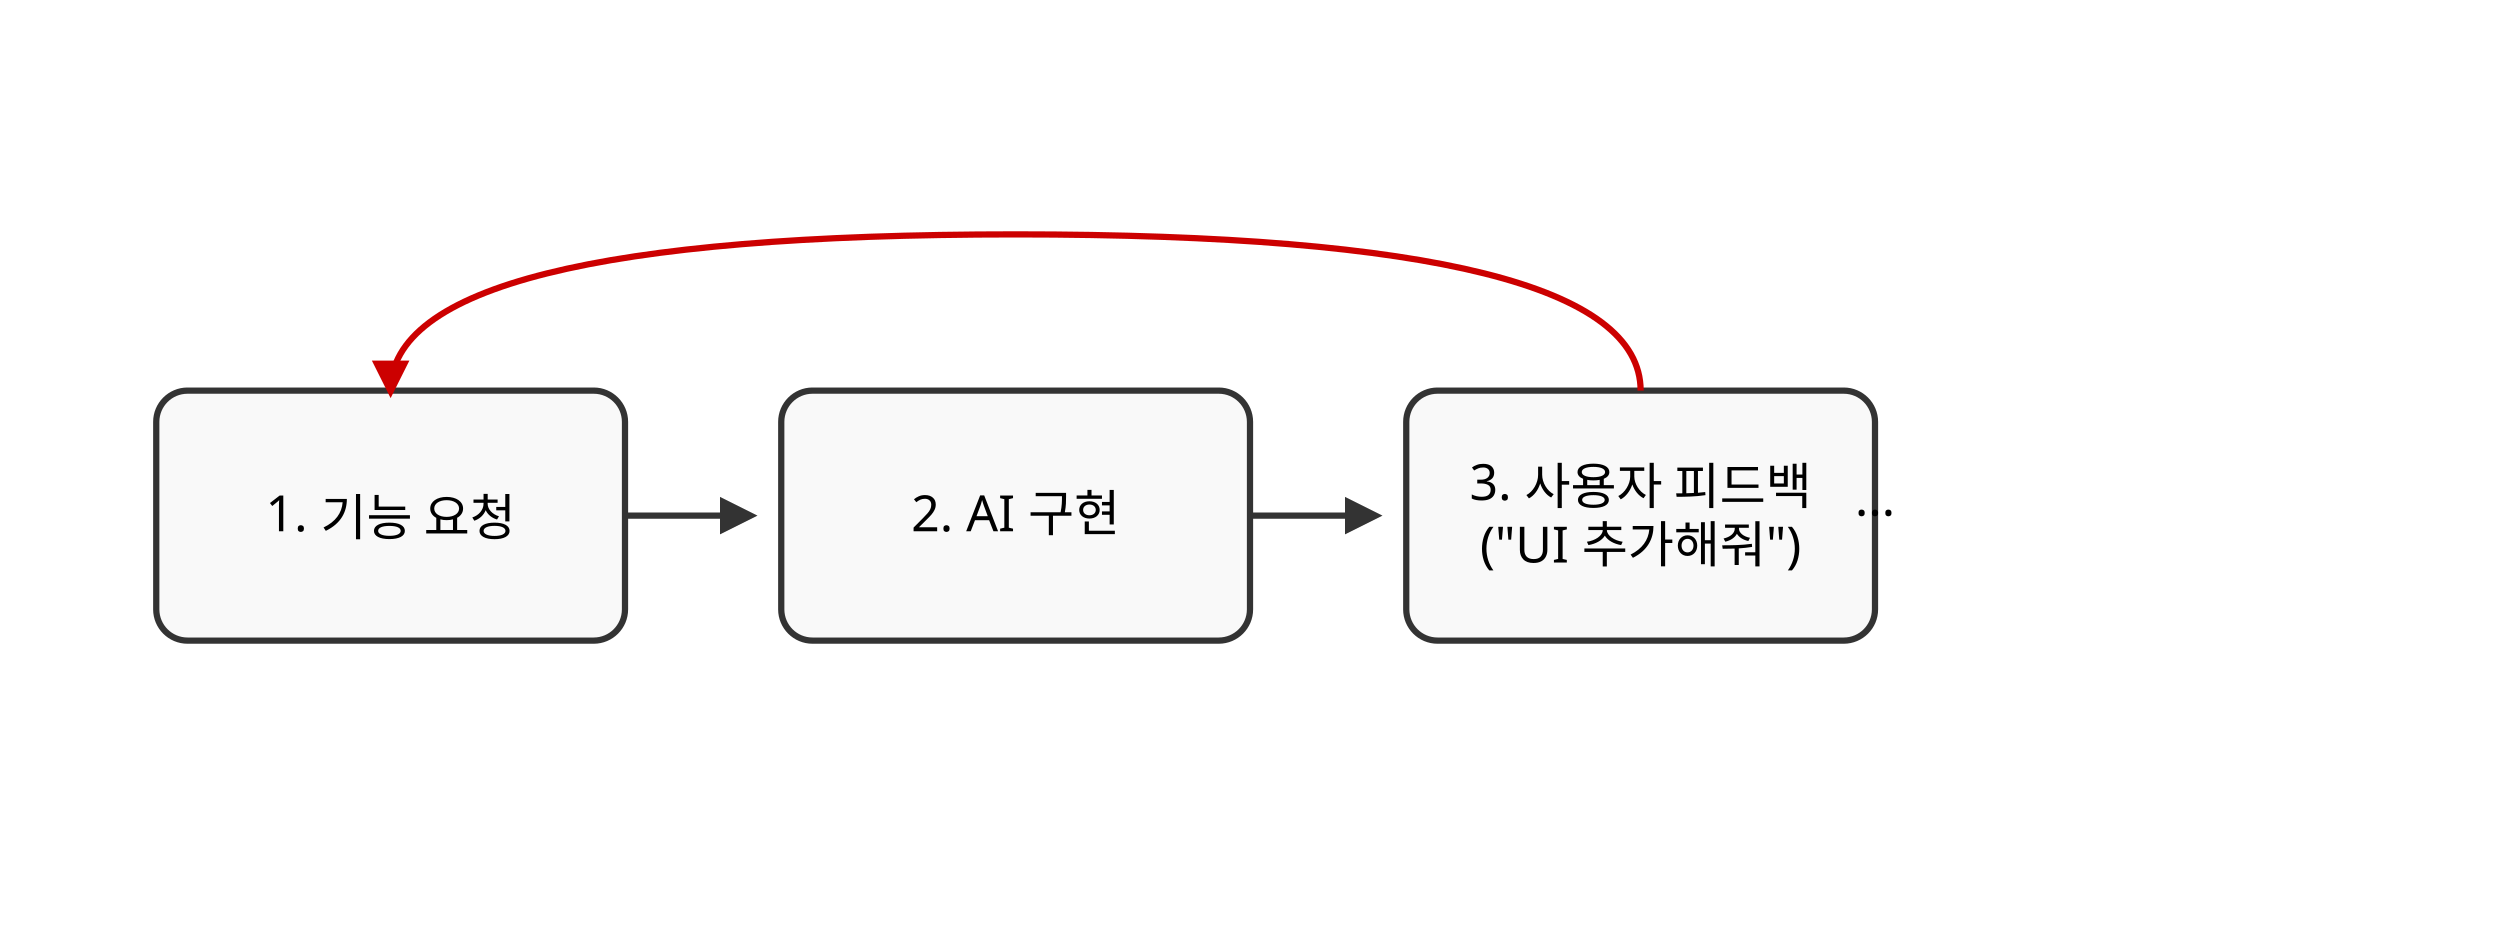
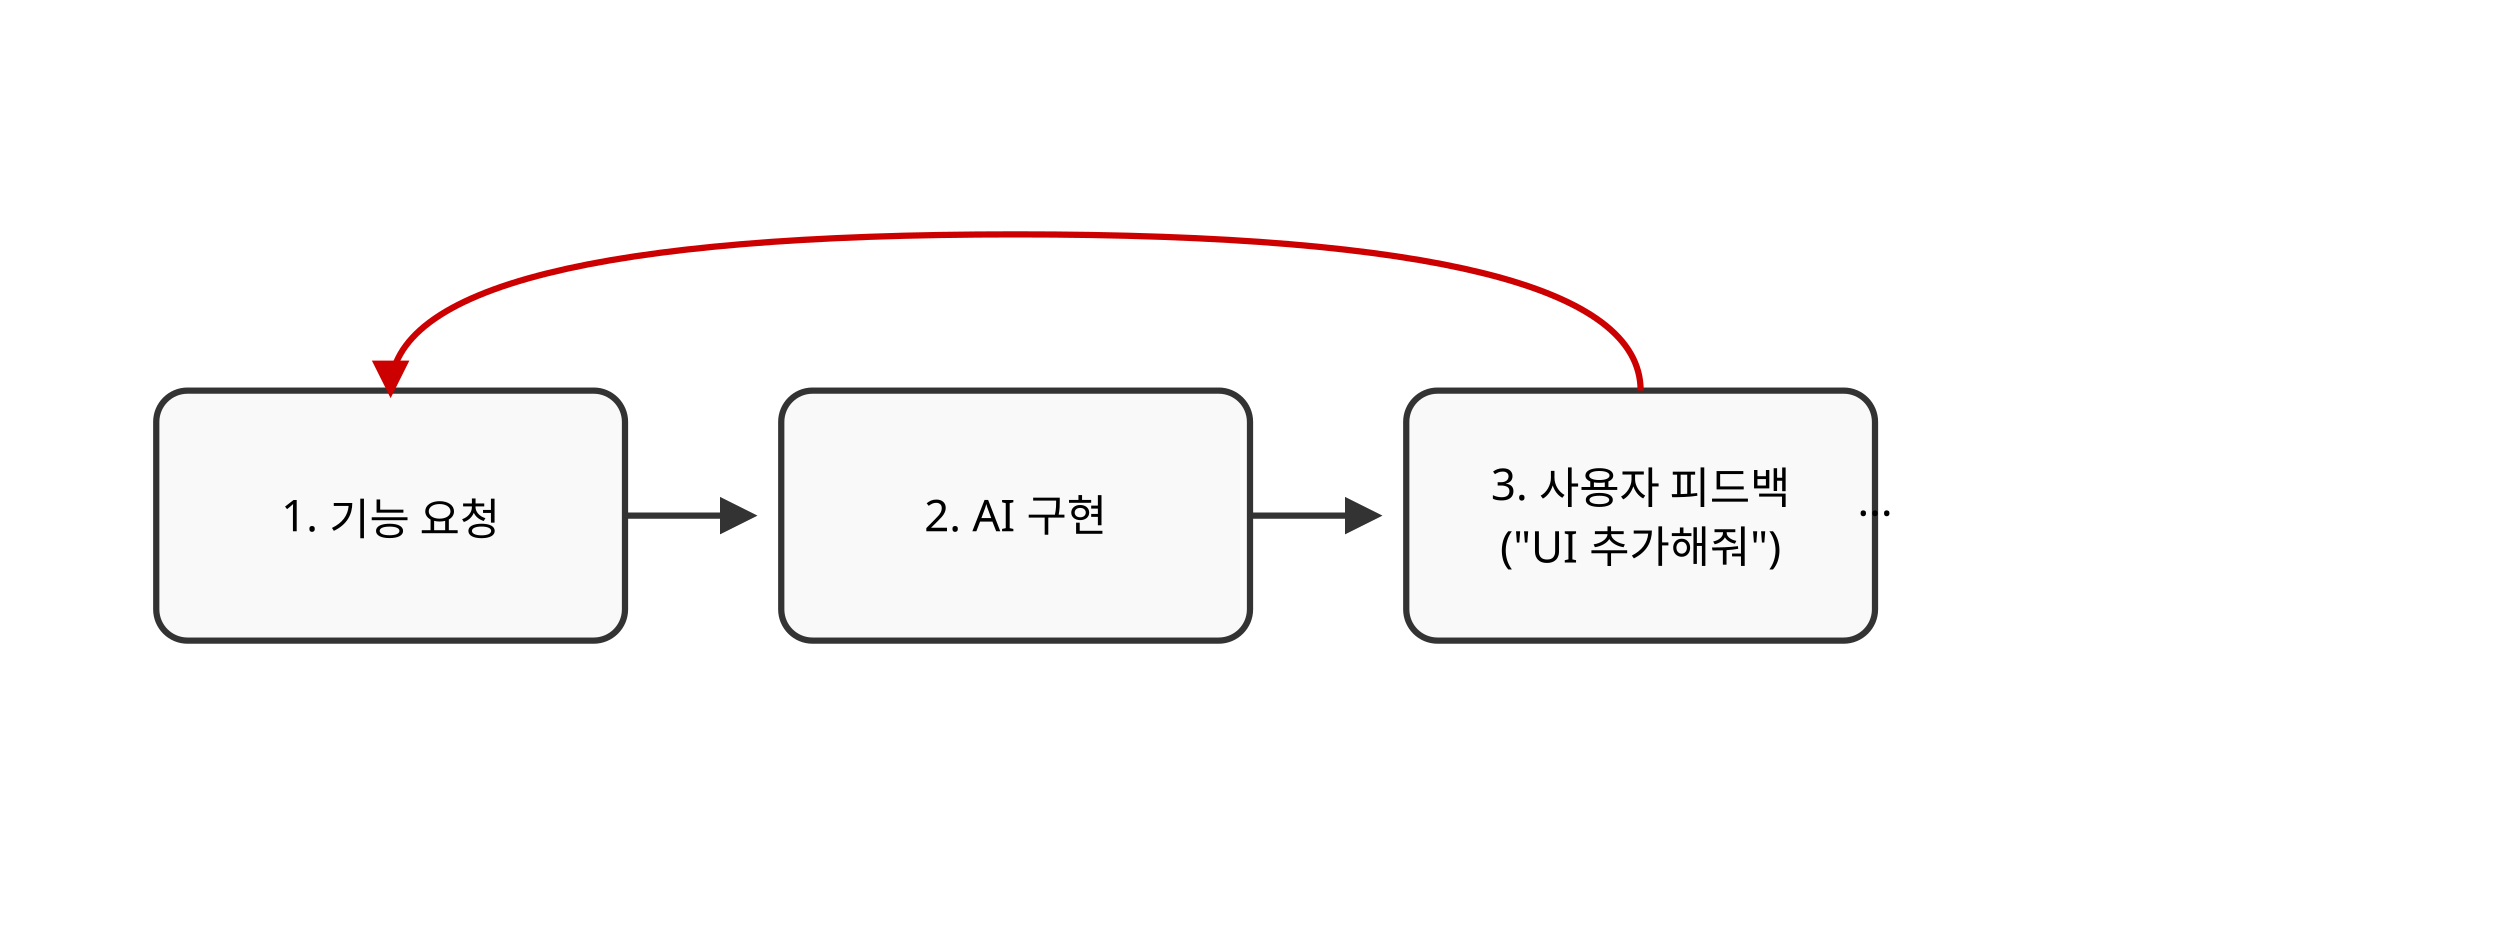
<svg xmlns="http://www.w3.org/2000/svg" width="800" height="300">
  <style>
    .box { fill: #f9f9f9; stroke: #333; stroke-width: 2; }
    .arrow { stroke: #333; stroke-width: 2; marker-end: url(#arrowhead); }
-     .text { font-family: sans-serif; font-size: 16px; text-anchor: middle; }
+     .text { font-family: sans-serif; font-size: 14px; text-anchor: middle; }
    .feedback-arrow { stroke: #c00; stroke-width: 2; marker-end: url(#fb-arrowhead); }
  </style>
  <defs>
    <marker id="arrowhead" viewBox="0 0 10 10" refX="8" refY="5" markerWidth="6" markerHeight="6" orient="auto-start-reverse">
      <path d="M 0 0 L 10 5 L 0 10 z" fill="#333" />
    </marker>
    <marker id="fb-arrowhead" viewBox="0 0 10 10" refX="8" refY="5" markerWidth="6" markerHeight="6" orient="auto-start-reverse">
      <path d="M 0 0 L 10 5 L 0 10 z" fill="#c00" />
    </marker>
  </defs>
  <rect x="50" y="125" width="150" height="80" rx="10" class="box" />
  <text x="125" y="170" class="text">1. 기능 요청</text>
  <line x1="200" y1="165" x2="240" y2="165" class="arrow" />
  <rect x="250" y="125" width="150" height="80" rx="10" class="box" fill="#e3f2fd" />
  <text x="325" y="170" class="text">2. AI 구현</text>
  <line x1="400" y1="165" x2="440" y2="165" class="arrow" />
  <rect x="450" y="125" width="150" height="80" rx="10" class="box" />
  <text x="525" y="160" class="text">3. 사용자 피드백</text>
-   <text x="525" y="180" class="text" font-size="12">("UI 추가해줘")</text>
+   <text x="525" y="180" class="text" font-size="10">("UI 추가해줘")</text>
  <path d="M 525 125 Q 525 75, 325 75 Q 125 75, 125 125" stroke="#c00" stroke-width="2" fill="none" class="feedback-arrow" />
  <text x="600" y="165" class="text">...</text>
</svg>
